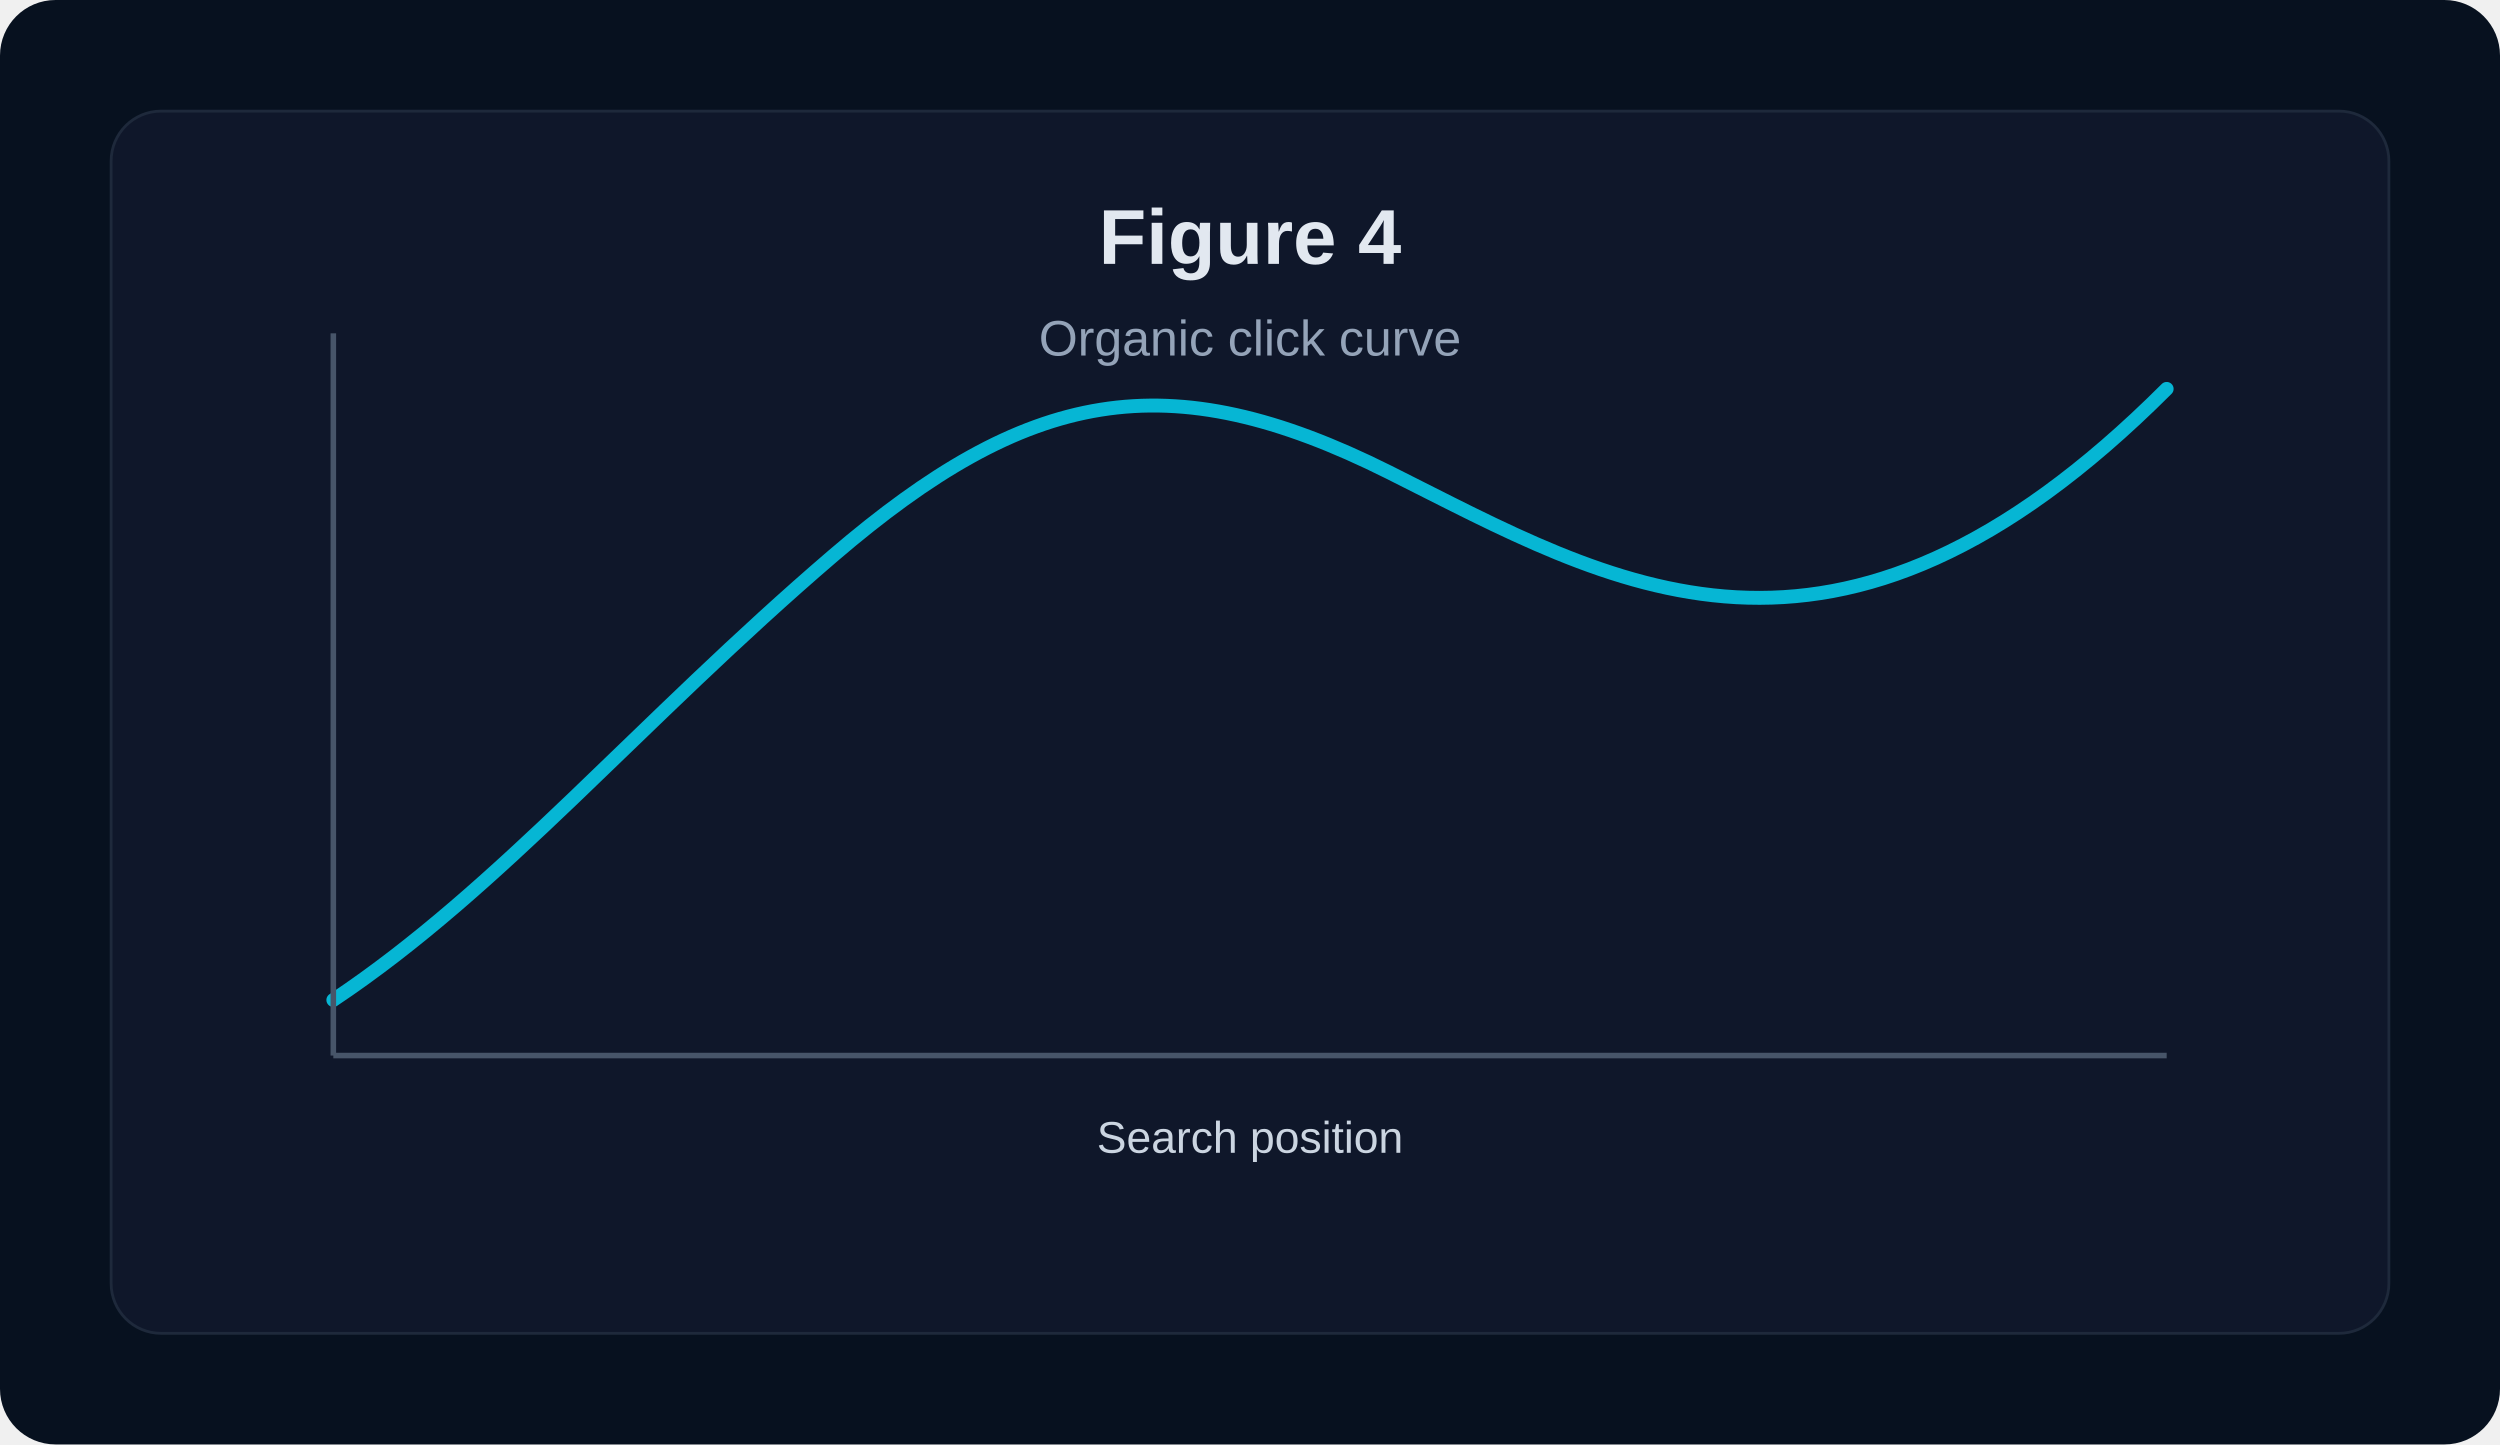
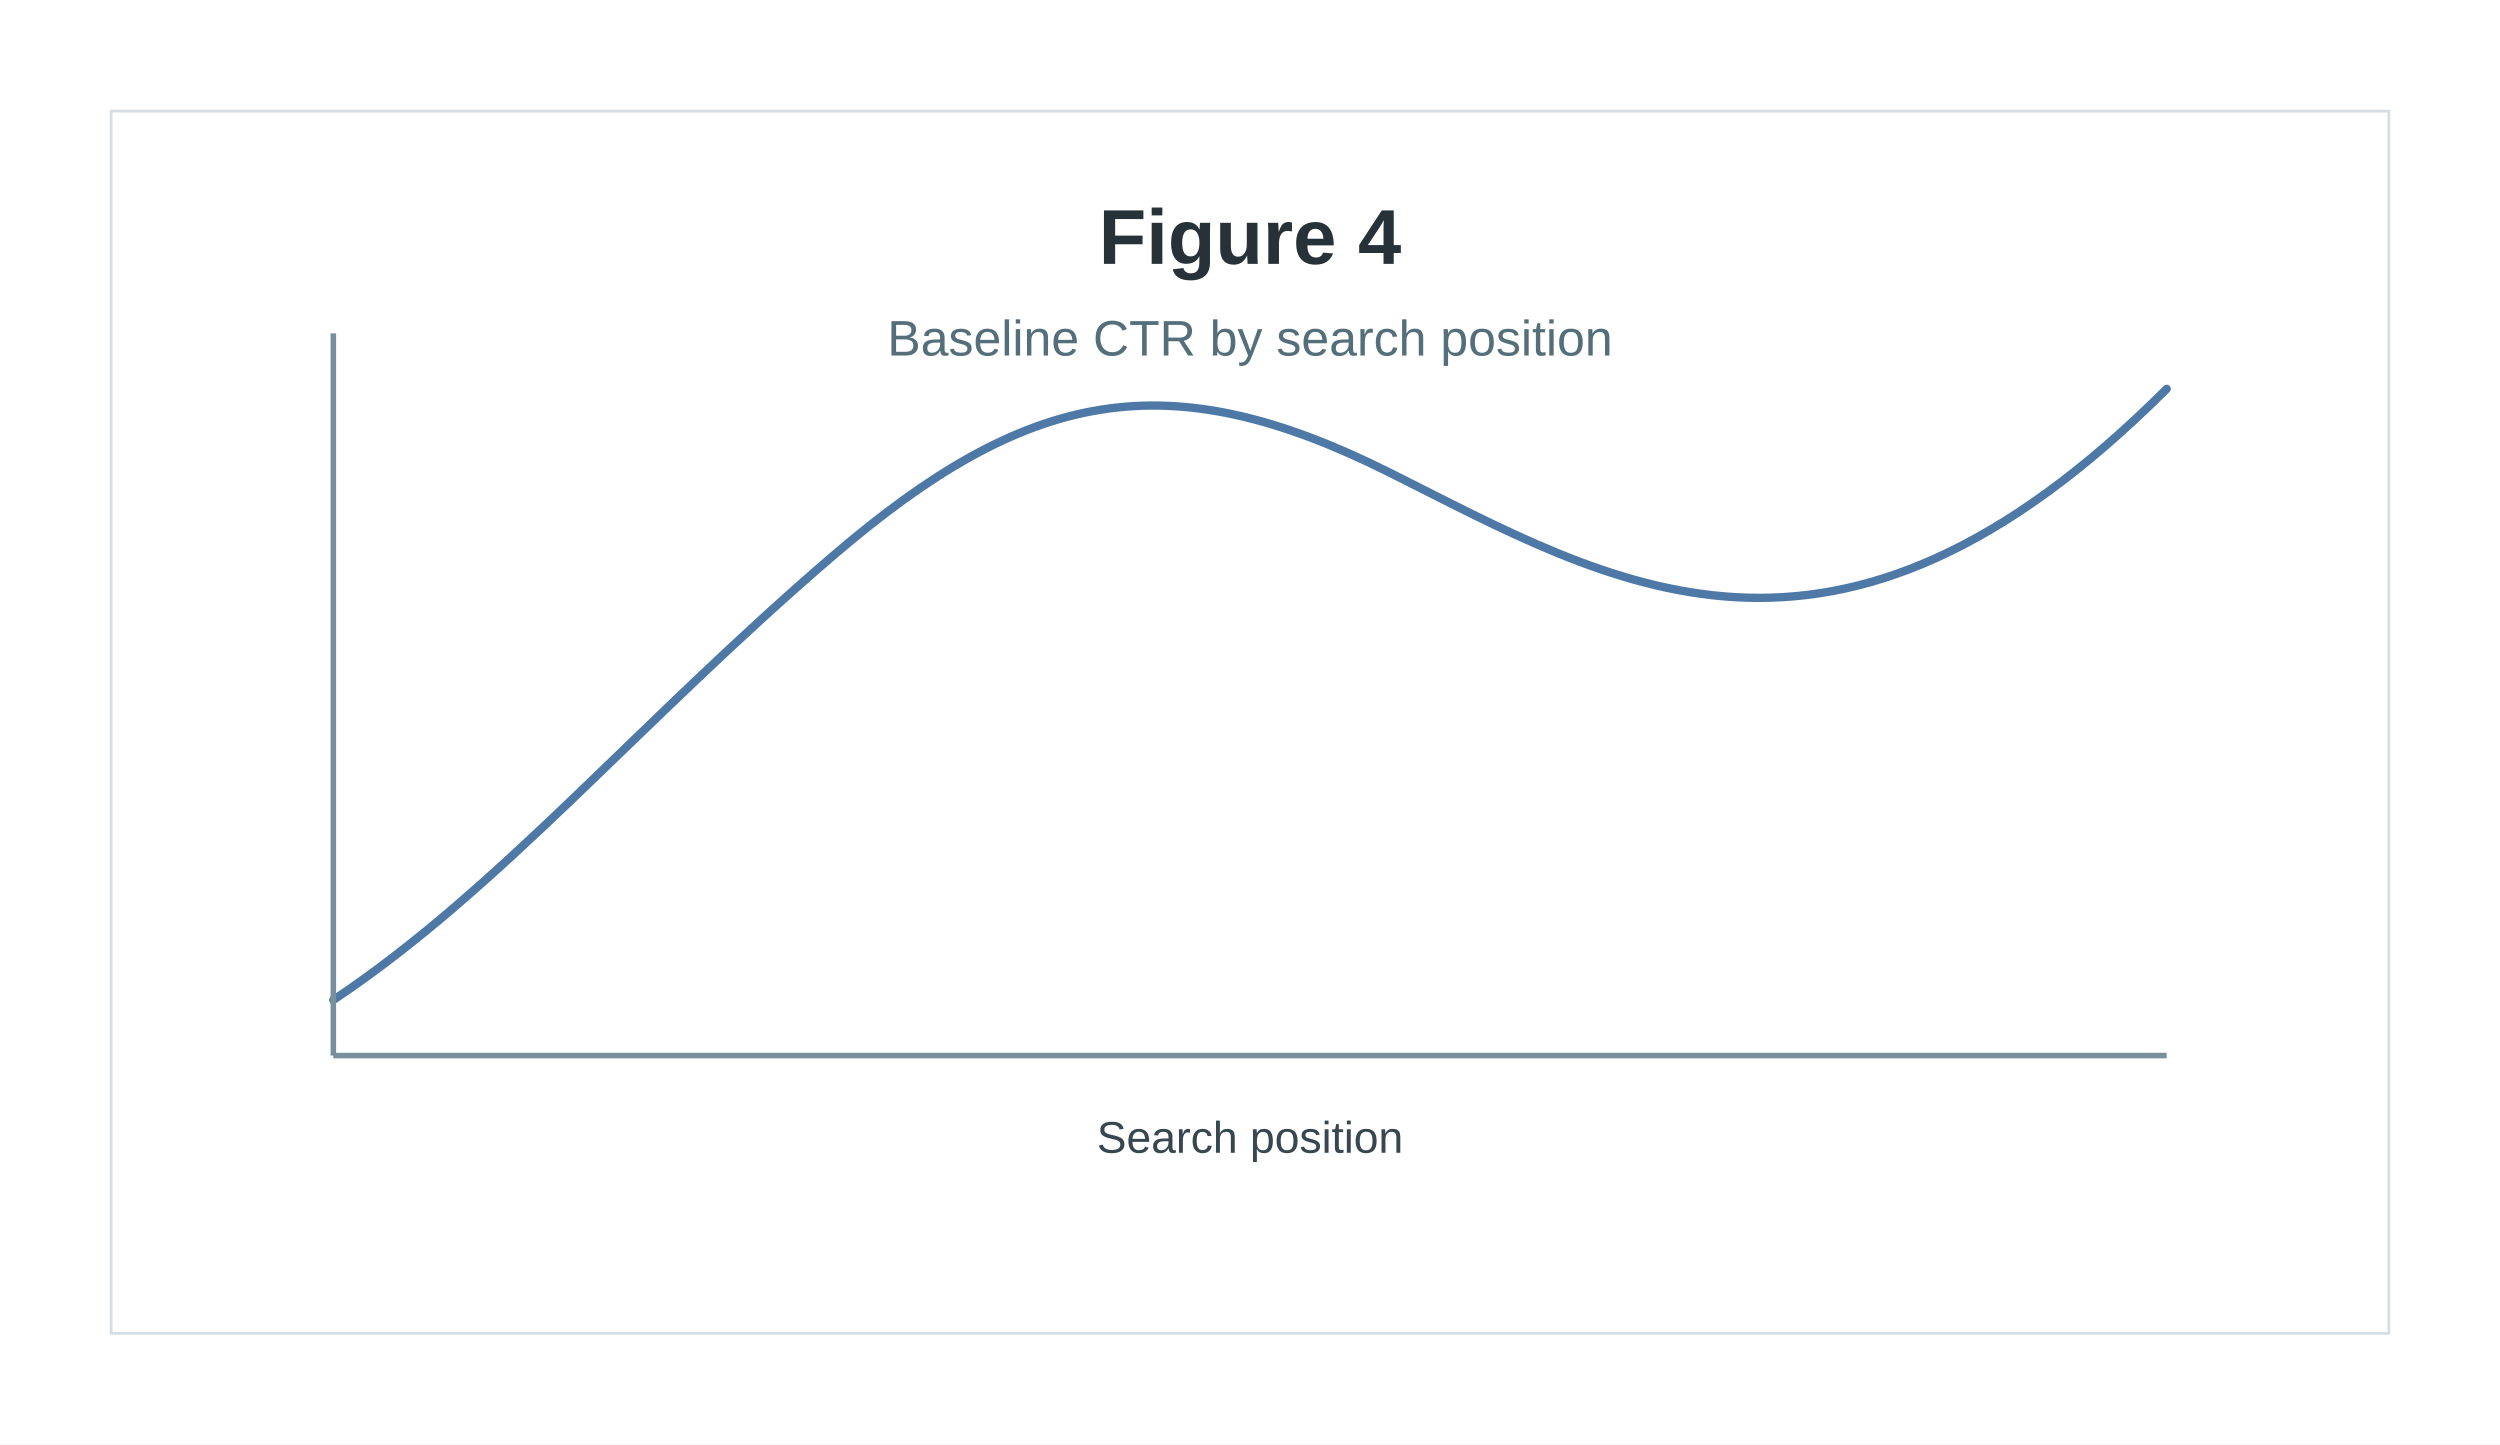
<svg xmlns="http://www.w3.org/2000/svg" width="900" height="520" viewBox="0 0 900 520">
-   <rect width="900" height="520" rx="20" fill="#07111f" />
-   <rect x="40" y="40" width="820" height="440" rx="18" fill="#0f172a" stroke="#1e293b" />
-   <text x="450" y="95" text-anchor="middle" font-family="Segoe UI, Arial, sans-serif" font-size="28" font-weight="700" fill="#e2e8f0">Figure 4</text>
-   <text x="450" y="128" text-anchor="middle" font-family="Segoe UI, Arial, sans-serif" font-size="18" fill="#94a3b8">Organic click curve</text>
-   <path d="M120 360 C180 320, 230 260, 300 200 S420 130, 500 170 S660 260, 780 140" stroke="#06b6d4" stroke-width="5" fill="none" stroke-linecap="round" />
-   <line x1="120" y1="380" x2="780" y2="380" stroke="#475569" stroke-width="2" />
-   <line x1="120" y1="120" x2="120" y2="380" stroke="#475569" stroke-width="2" />
-   <text x="450" y="415" text-anchor="middle" font-family="Segoe UI, Arial, sans-serif" font-size="16" fill="#cbd5e1">Search position</text>
+   <rect width="900" height="520" fill="#ffffff" />
+   <rect x="40" y="40" width="820" height="440" fill="#ffffff" stroke="#d6dde5" />
+   <text x="450" y="95" text-anchor="middle" font-family="Segoe UI, Arial, sans-serif" font-size="28" font-weight="600" fill="#263238">Figure 4</text>
+   <text x="450" y="128" text-anchor="middle" font-family="Segoe UI, Arial, sans-serif" font-size="18" fill="#546e7a">Baseline CTR by search position</text>
+   <path d="M120 360 C180 320, 230 260, 300 200 S420 130, 500 170 S660 260, 780 140" stroke="#4e79a7" stroke-width="3" fill="none" stroke-linecap="round" />
+   <line x1="120" y1="380" x2="780" y2="380" stroke="#78909c" stroke-width="2" />
+   <line x1="120" y1="120" x2="120" y2="380" stroke="#78909c" stroke-width="2" />
+   <text x="450" y="415" text-anchor="middle" font-family="Segoe UI, Arial, sans-serif" font-size="16" fill="#37474f">Search position</text>
</svg>
